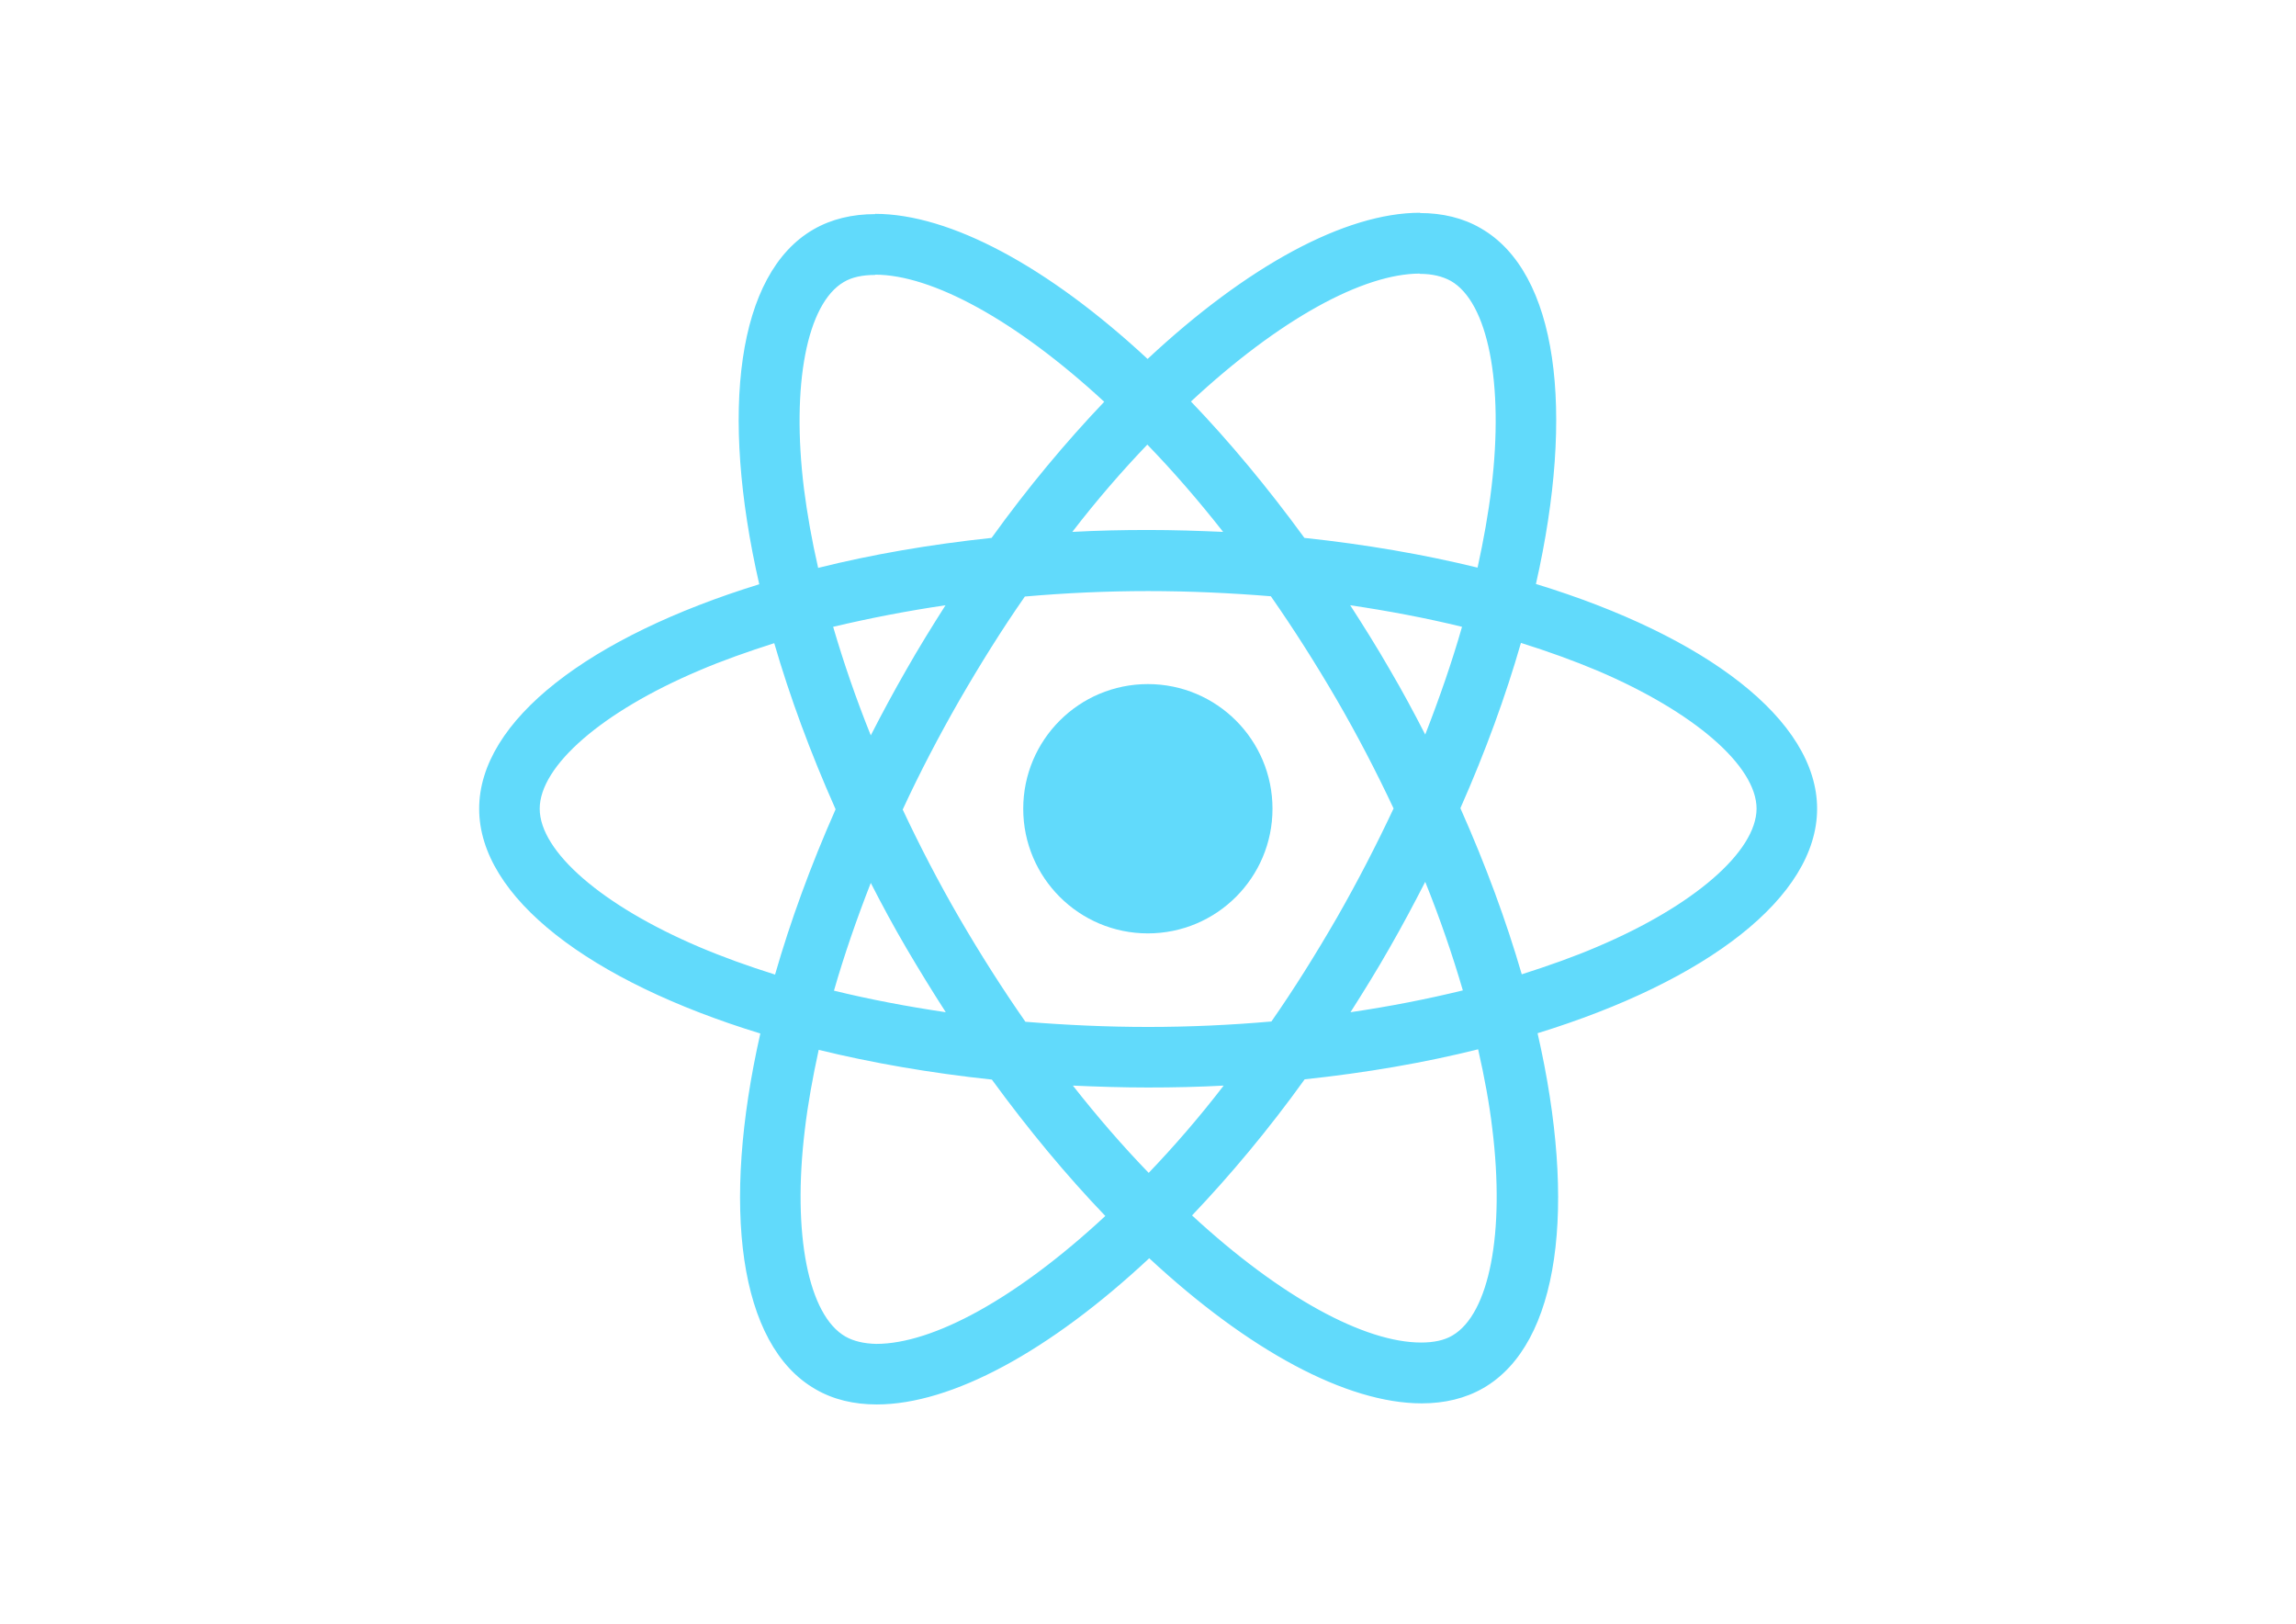
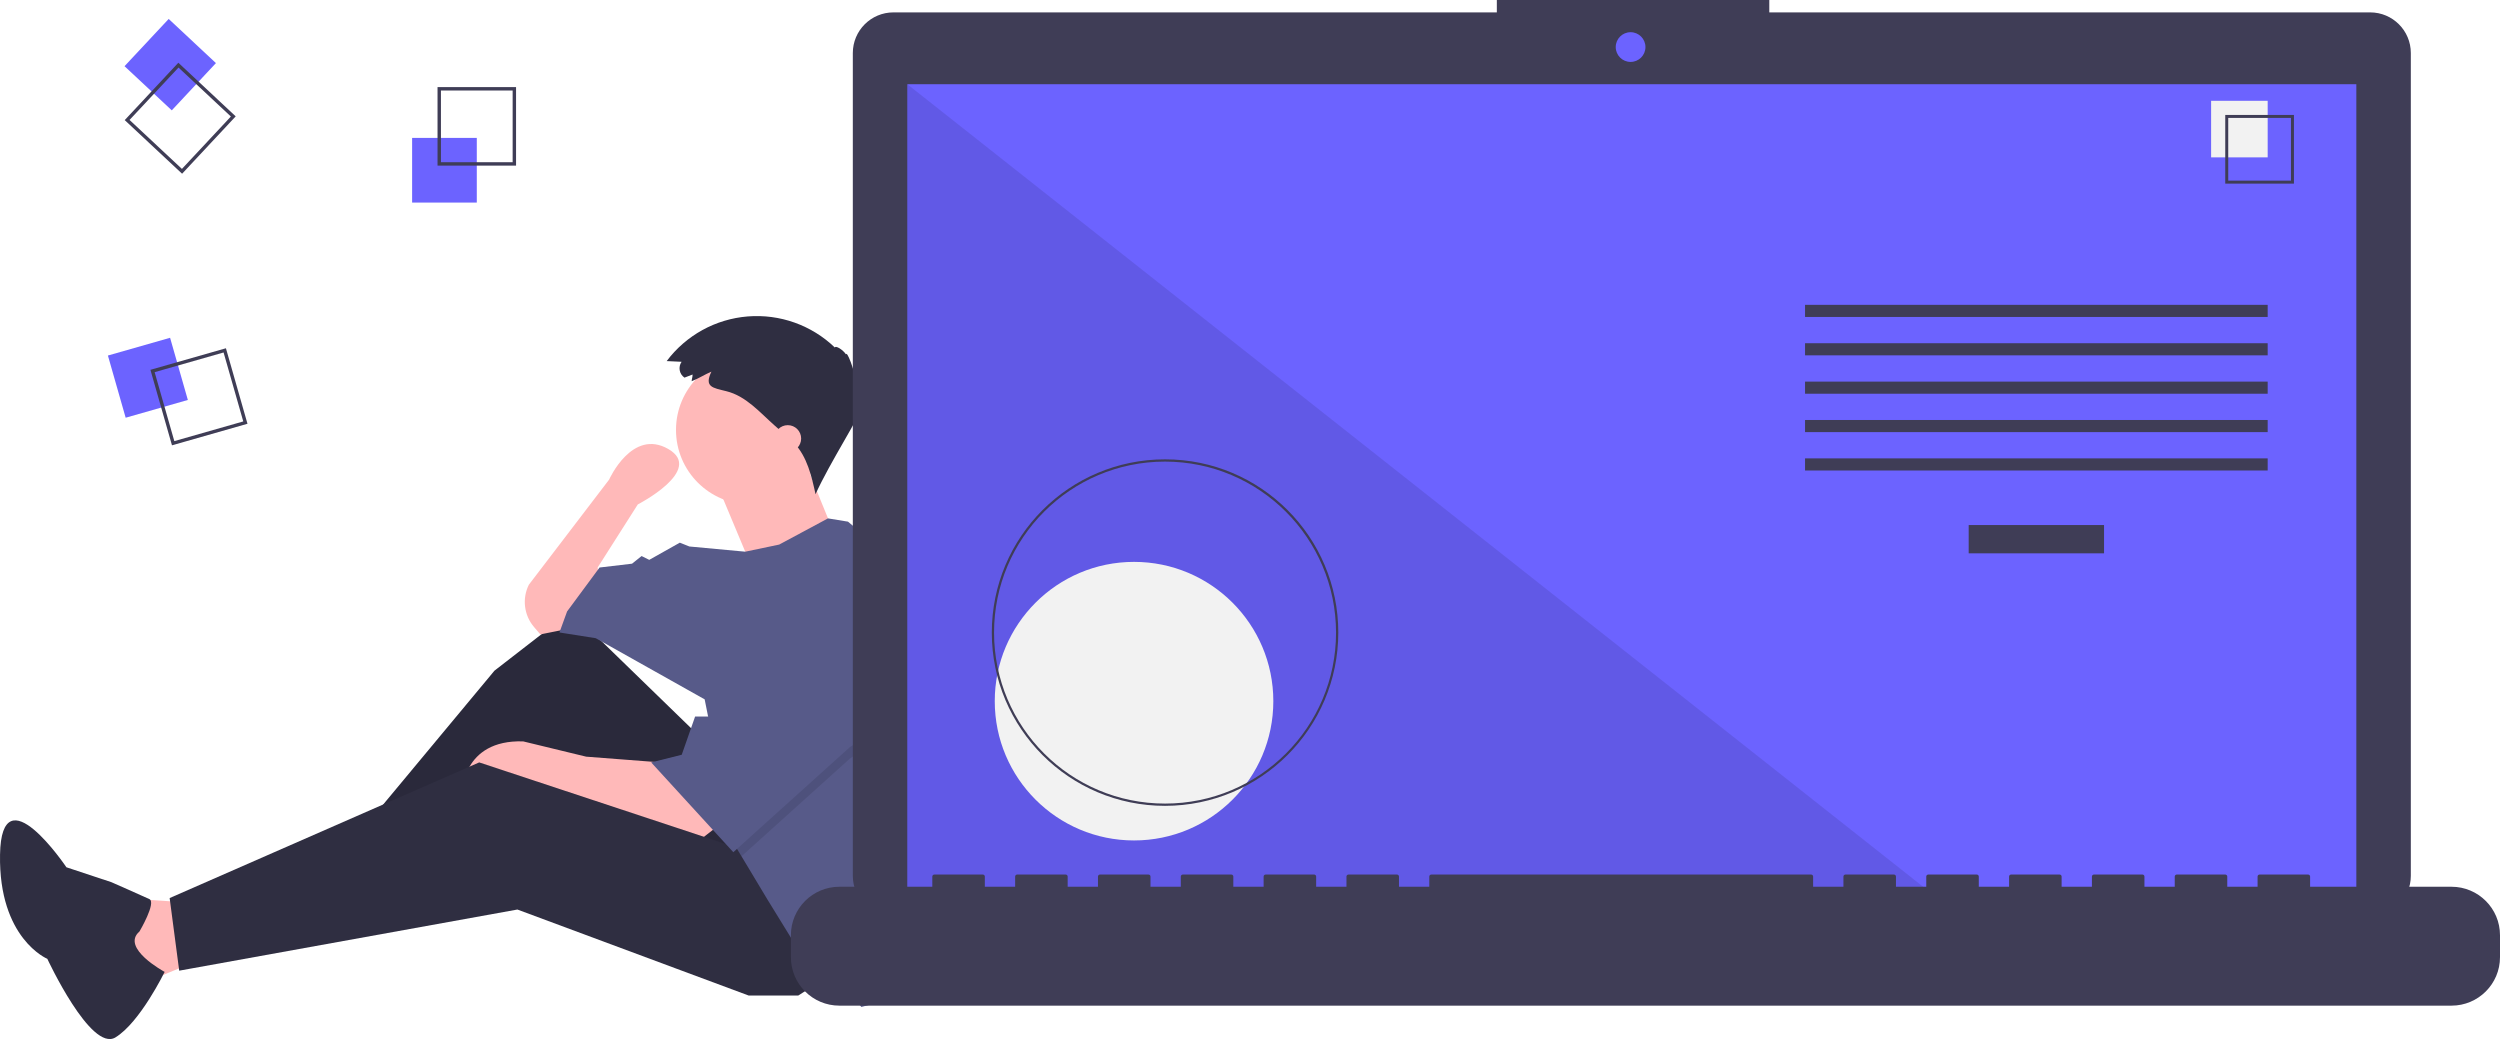
- <svg xmlns="http://www.w3.org/2000/svg" viewBox="0 0 841.9 595.3">
-   <g fill="#61DAFB">
-     <path d="M666.3 296.5c0-32.5-40.7-63.3-103.1-82.4 14.4-63.6 8-114.2-20.2-130.4-6.5-3.8-14.1-5.6-22.4-5.6v22.3c4.6 0 8.3.9 11.4 2.6 13.6 7.8 19.5 37.5 14.9 75.7-1.1 9.4-2.9 19.3-5.1 29.4-19.6-4.8-41-8.5-63.5-10.9-13.5-18.5-27.5-35.3-41.6-50 32.6-30.3 63.2-46.9 84-46.9V78c-27.5 0-63.5 19.6-99.9 53.6-36.4-33.8-72.4-53.2-99.9-53.2v22.3c20.7 0 51.4 16.5 84 46.6-14 14.7-28 31.4-41.3 49.9-22.6 2.4-44 6.1-63.6 11-2.3-10-4-19.7-5.2-29-4.7-38.2 1.1-67.9 14.6-75.8 3-1.8 6.9-2.6 11.5-2.6V78.5c-8.4 0-16 1.8-22.6 5.6-28.1 16.2-34.4 66.7-19.9 130.1-62.2 19.2-102.7 49.9-102.7 82.3 0 32.5 40.7 63.3 103.1 82.4-14.4 63.6-8 114.2 20.2 130.4 6.5 3.8 14.1 5.6 22.5 5.6 27.5 0 63.5-19.6 99.9-53.6 36.4 33.8 72.4 53.2 99.9 53.2 8.4 0 16-1.8 22.6-5.6 28.1-16.2 34.4-66.7 19.9-130.1 62-19.1 102.5-49.9 102.5-82.3zm-130.2-66.7c-3.7 12.9-8.3 26.2-13.5 39.5-4.1-8-8.4-16-13.1-24-4.6-8-9.5-15.8-14.4-23.4 14.2 2.1 27.9 4.7 41 7.9zm-45.8 106.5c-7.8 13.5-15.8 26.3-24.1 38.2-14.9 1.3-30 2-45.2 2-15.1 0-30.2-.7-45-1.9-8.3-11.9-16.4-24.6-24.2-38-7.6-13.1-14.5-26.4-20.8-39.8 6.2-13.4 13.2-26.8 20.7-39.9 7.8-13.5 15.8-26.3 24.1-38.2 14.9-1.3 30-2 45.2-2 15.1 0 30.2.7 45 1.9 8.3 11.9 16.4 24.6 24.2 38 7.6 13.1 14.5 26.4 20.8 39.8-6.3 13.4-13.2 26.8-20.7 39.9zm32.3-13c5.4 13.4 10 26.8 13.8 39.8-13.1 3.2-26.9 5.9-41.2 8 4.9-7.7 9.8-15.6 14.4-23.7 4.6-8 8.9-16.1 13-24.1zM421.2 430c-9.3-9.6-18.6-20.3-27.8-32 9 .4 18.2.7 27.5.7 9.4 0 18.7-.2 27.8-.7-9 11.7-18.3 22.4-27.5 32zm-74.4-58.9c-14.2-2.1-27.9-4.7-41-7.9 3.7-12.9 8.3-26.2 13.5-39.5 4.1 8 8.4 16 13.1 24 4.7 8 9.5 15.8 14.4 23.4zM420.7 163c9.3 9.6 18.6 20.3 27.8 32-9-.4-18.2-.7-27.5-.7-9.4 0-18.7.2-27.8.7 9-11.7 18.3-22.4 27.5-32zm-74 58.9c-4.9 7.7-9.8 15.6-14.4 23.7-4.6 8-8.9 16-13 24-5.4-13.4-10-26.8-13.8-39.8 13.1-3.1 26.9-5.8 41.2-7.9zm-90.5 125.2c-35.4-15.1-58.3-34.9-58.3-50.6 0-15.7 22.9-35.6 58.3-50.6 8.6-3.7 18-7 27.7-10.1 5.7 19.6 13.2 40 22.5 60.9-9.2 20.8-16.6 41.1-22.2 60.6-9.9-3.1-19.3-6.5-28-10.2zM310 490c-13.6-7.8-19.5-37.5-14.9-75.7 1.1-9.4 2.9-19.3 5.1-29.4 19.6 4.8 41 8.5 63.5 10.9 13.5 18.5 27.5 35.3 41.6 50-32.6 30.3-63.2 46.9-84 46.9-4.5-.1-8.3-1-11.3-2.7zm237.2-76.2c4.7 38.2-1.1 67.9-14.6 75.8-3 1.8-6.9 2.6-11.5 2.6-20.7 0-51.4-16.5-84-46.6 14-14.7 28-31.4 41.3-49.9 22.6-2.4 44-6.1 63.6-11 2.3 10.1 4.1 19.8 5.2 29.1zm38.5-66.7c-8.6 3.7-18 7-27.7 10.1-5.7-19.6-13.2-40-22.5-60.9 9.2-20.8 16.6-41.1 22.2-60.6 9.9 3.1 19.3 6.5 28.1 10.2 35.4 15.1 58.3 34.9 58.3 50.6-.1 15.7-23 35.6-58.4 50.6zM320.8 78.4z" />
-     <circle cx="420.9" cy="296.5" r="45.7" />
-     <path d="M520.5 78.1z" />
-   </g>
+ <svg xmlns="http://www.w3.org/2000/svg" id="e189b3b9-b88e-4ad6-86fc-a3cf637fca9f" data-name="Layer 1" width="1082.439" height="449.881" viewBox="0 0 1082.439 449.881">
+   <polygon points="77.591 390.495 52.772 388.84 61.045 426.069 89.173 414.487 77.591 390.495" fill="#ffb9b9" />
+   <polygon points="305.1 321.001 247.189 264.744 214.096 290.391 148.739 368.985 156.185 380.567 235.606 326.792 289.381 397.113 340.674 371.467 305.1 321.001" fill="#2f2e41" />
+   <polygon points="305.1 321.001 247.189 264.744 214.096 290.391 148.739 368.985 156.185 380.567 235.606 326.792 289.381 397.113 340.674 371.467 305.1 321.001" opacity="0.1" />
+   <path d="M368.845,583.289l-7.446,5.791-60.393-20.683-14.064-5.791-28.128,5.791s0-23.165,26.474-22.337l27.301,6.618,32.265,2.482Z" transform="translate(-58.78049 -225.0594)" fill="#ffb9b9" />
+   <polygon points="363.839 419.451 345.638 431.033 324.128 431.033 224.024 393.804 77.591 420.278 73.454 388.84 207.478 330.102 324.956 368.985 363.839 419.451" fill="#2f2e41" />
+   <path d="M305.142,497.249l-12.41,2.482-2.704-3.155a16.717,16.717,0,0,1-2.26-18.355h0l34.747-45.502s9.928-22.337,25.646-13.237-13.237,23.992-13.237,23.992l-17.373,27.301,1.655,14.064Z" transform="translate(-58.78049 -225.0594)" fill="#ffb9b9" />
+   <circle cx="324.956" cy="186.15" r="32.265" fill="#ffb9b9" />
+   <path d="M369.258,434.788,384.15,470.362l35.574-14.892s-11.582-28.128-11.582-28.956S369.258,434.788,369.258,434.788Z" transform="translate(-58.78049 -225.0594)" fill="#ffb9b9" />
+   <path d="M467.22,540.029a185.383,185.383,0,0,1-9.092,57.341l-2.416,7.429-11.582,52.948-12.41,3.309-9.1-11.582L404.419,636.237l-13.237-21.51-11.351-18.912-3.541-5.907-12.41-62.048L316.724,501.386l-15.719-2.482,3.309-9.1,14.064-19.028L332.443,469.121l4.137-3.309,3.309,1.655,13.237-7.446,4.137,1.655,24.19,2.25,14.693-3.078L417.275,449.506l8.654,1.415,29.783,24.819A185.22,185.22,0,0,1,467.22,540.029Z" transform="translate(-58.78049 -225.0594)" fill="#575a89" />
+   <path d="M119.171,628.365s7.41-12.559,4.28-14.025-16.422-7.311-16.422-7.311l-19.492-6.46s-28.126-41.801-28.743-5.45,20.479,45.089,20.479,45.089S98.088,680.7,108.747,674.243,130.07,645.867,130.07,645.867,110.85,635.535,119.171,628.365Z" transform="translate(-58.78049 -225.0594)" fill="#2f2e41" />
+   <polygon points="399.413 307.764 367.975 328.447 321.051 370.755 317.51 364.848 307.582 315.21 310.064 315.21 335.711 268.054 399.413 307.764" opacity="0.1" />
+   <polygon points="335.711 263.09 310.064 310.246 300.964 310.246 295.173 326.792 281.936 330.102 317.51 368.985 367.975 323.483 399.413 302.8 335.711 263.09" fill="#575a89" />
+   <path d="M358.64,387.219l-3.496,1.345a4.88,4.88,0,0,1-1.248-6.86l-6.46-.302a48.782,48.782,0,0,1,72.825-5.87c.294-1.013,3.5.958,4.809,2.956.44-1.648,3.446,6.32,4.509,11.952.492-1.875,2.385,1.152.727,4.057,1.051-.154,1.525,2.535.712,4.032,1.149-.54.956,2.669-.291,4.813,1.64-.146-12.935,22.476-18.837,35.696-1.714-7.873-3.64-16.164-9.166-22.029-.939-.997-1.968-1.905-2.994-2.811l-5.554-4.902c-6.458-5.7-12.332-12.736-20.935-14.866-5.912-1.464-9.651-1.795-6.429-8.457-2.911,1.215-5.629,3.021-8.566,4.15C358.287,389.192,358.698,388.151,358.64,387.219Z" transform="translate(-58.78049 -225.0594)" fill="#2f2e41" />
+   <circle cx="341.088" cy="189.873" r="5.791" fill="#ffb9b9" />
+   <rect x="178.439" y="59.71" width="28" height="28" fill="#6c63ff" />
+   <path d="M282.22,296.77h-34v-34h34Zm-32.522-1.478h31.043V264.248H249.698Z" transform="translate(-58.78049 -225.0594)" fill="#3f3d56" />
+   <rect x="108.808" y="374.617" width="28" height="28" transform="translate(403.9876 -61.23638) rotate(74.06317)" fill="#6c63ff" />
+   <path d="M133.243,417.876l-9.336-32.693,32.693-9.336,9.336,32.693Zm-7.508-31.678,8.524,29.85,29.85-8.524-8.524-29.85Z" transform="translate(-58.78049 -225.0594)" fill="#3f3d56" />
+   <rect x="118.487" y="239.049" width="28" height="28" transform="translate(349.0467 103.9752) rotate(133.0628)" fill="#6c63ff" />
+   <path d="M112.781,277.063l23.215-24.841,24.841,23.215-23.215,24.841Zm23.286-22.751-21.196,22.681L137.551,298.189l21.196-22.681Z" transform="translate(-58.78049 -225.0594)" fill="#3f3d56" />
+   <path d="M1085.012,230.422H824.843v-5.362h-117.971v5.362H445.63a17.599,17.599,0,0,0-17.599,17.599V604.272A17.599,17.599,0,0,0,445.63,621.871H1085.012a17.599,17.599,0,0,0,17.599-17.599V248.02A17.599,17.599,0,0,0,1085.012,230.422Z" transform="translate(-58.78049 -225.0594)" fill="#3f3d56" />
+   <rect x="392.845" y="36.464" width="627.391" height="353.913" fill="#6c63ff" />
+   <circle cx="706.004" cy="20.377" r="6.435" fill="#6c63ff" />
+   <polygon points="840.813 390.377 392.845 390.377 392.845 36.464 840.813 390.377" opacity="0.1" />
+   <circle cx="491.013" cy="303.587" r="60.307" fill="#f2f2f2" />
+   <path d="M563.218,573.972A75.016,75.016,0,1,1,638.234,498.957,75.101,75.101,0,0,1,563.218,573.972Zm0-149.051A74.035,74.035,0,1,0,637.253,498.957,74.119,74.119,0,0,0,563.218,424.921Z" transform="translate(-58.78049 -225.0594)" fill="#3f3d56" />
+   <rect x="852.392" y="227.332" width="58.605" height="12.246" fill="#3f3d56" />
+   <rect x="781.541" y="131.989" width="200.307" height="5.248" fill="#3f3d56" />
+   <rect x="781.541" y="148.608" width="200.307" height="5.248" fill="#3f3d56" />
+   <rect x="781.541" y="165.228" width="200.307" height="5.248" fill="#3f3d56" />
+   <rect x="781.541" y="181.847" width="200.307" height="5.248" fill="#3f3d56" />
+   <rect x="781.541" y="198.467" width="200.307" height="5.248" fill="#3f3d56" />
+   <rect x="957.356" y="43.644" width="24.492" height="24.492" fill="#f2f2f2" />
+   <path d="M1052,304.566h-29.74v-29.74h29.74Zm-28.447-1.293h27.154V276.119h-27.154Z" transform="translate(-58.78049 -225.0594)" fill="#3f3d56" />
+   <path d="M1120.227,609.001h-61.229v-4.412a.875.875,0,0,0-.875-.875h-20.993a.875.875,0,0,0-.875.875v4.412H1023.134v-4.412a.875.875,0,0,0-.875-.875h-20.993a.875.875,0,0,0-.875.875v4.412H987.272v-4.412a.875.875,0,0,0-.875-.875H965.404a.875.875,0,0,0-.875.875v4.412H951.409v-4.412a.875.875,0,0,0-.875-.875H929.541a.875.875,0,0,0-.875.875v4.412H915.546v-4.412a.875.875,0,0,0-.875-.875h-20.993a.875.875,0,0,0-.875.875v4.412H879.683v-4.412a.875.875,0,0,0-.875-.875H857.815a.875.875,0,0,0-.875.875v4.412H843.82v-4.412a.875.875,0,0,0-.875-.875H678.501a.875.875,0,0,0-.875.875v4.412H664.506v-4.412a.875.875,0,0,0-.875-.875H642.638a.875.875,0,0,0-.875.875v4.412H628.643v-4.412a.875.875,0,0,0-.875-.875H606.775a.875.875,0,0,0-.875.875v4.412H592.78v-4.412a.875.875,0,0,0-.875-.875H570.912a.875.875,0,0,0-.875.875v4.412H556.917v-4.412a.875.875,0,0,0-.875-.875H535.049a.875.875,0,0,0-.875.875v4.412H521.054v-4.412a.875.875,0,0,0-.875-.875H499.186a.875.875,0,0,0-.875.875v4.412H485.191v-4.412a.875.875,0,0,0-.875-.875h-20.993a.875.875,0,0,0-.875.875v4.412H422.212a20.993,20.993,0,0,0-20.993,20.993v9.492a20.993,20.993,0,0,0,20.993,20.993H1120.227a20.993,20.993,0,0,0,20.993-20.993v-9.492A20.993,20.993,0,0,0,1120.227,609.001Z" transform="translate(-58.78049 -225.0594)" fill="#3f3d56" />
</svg>
